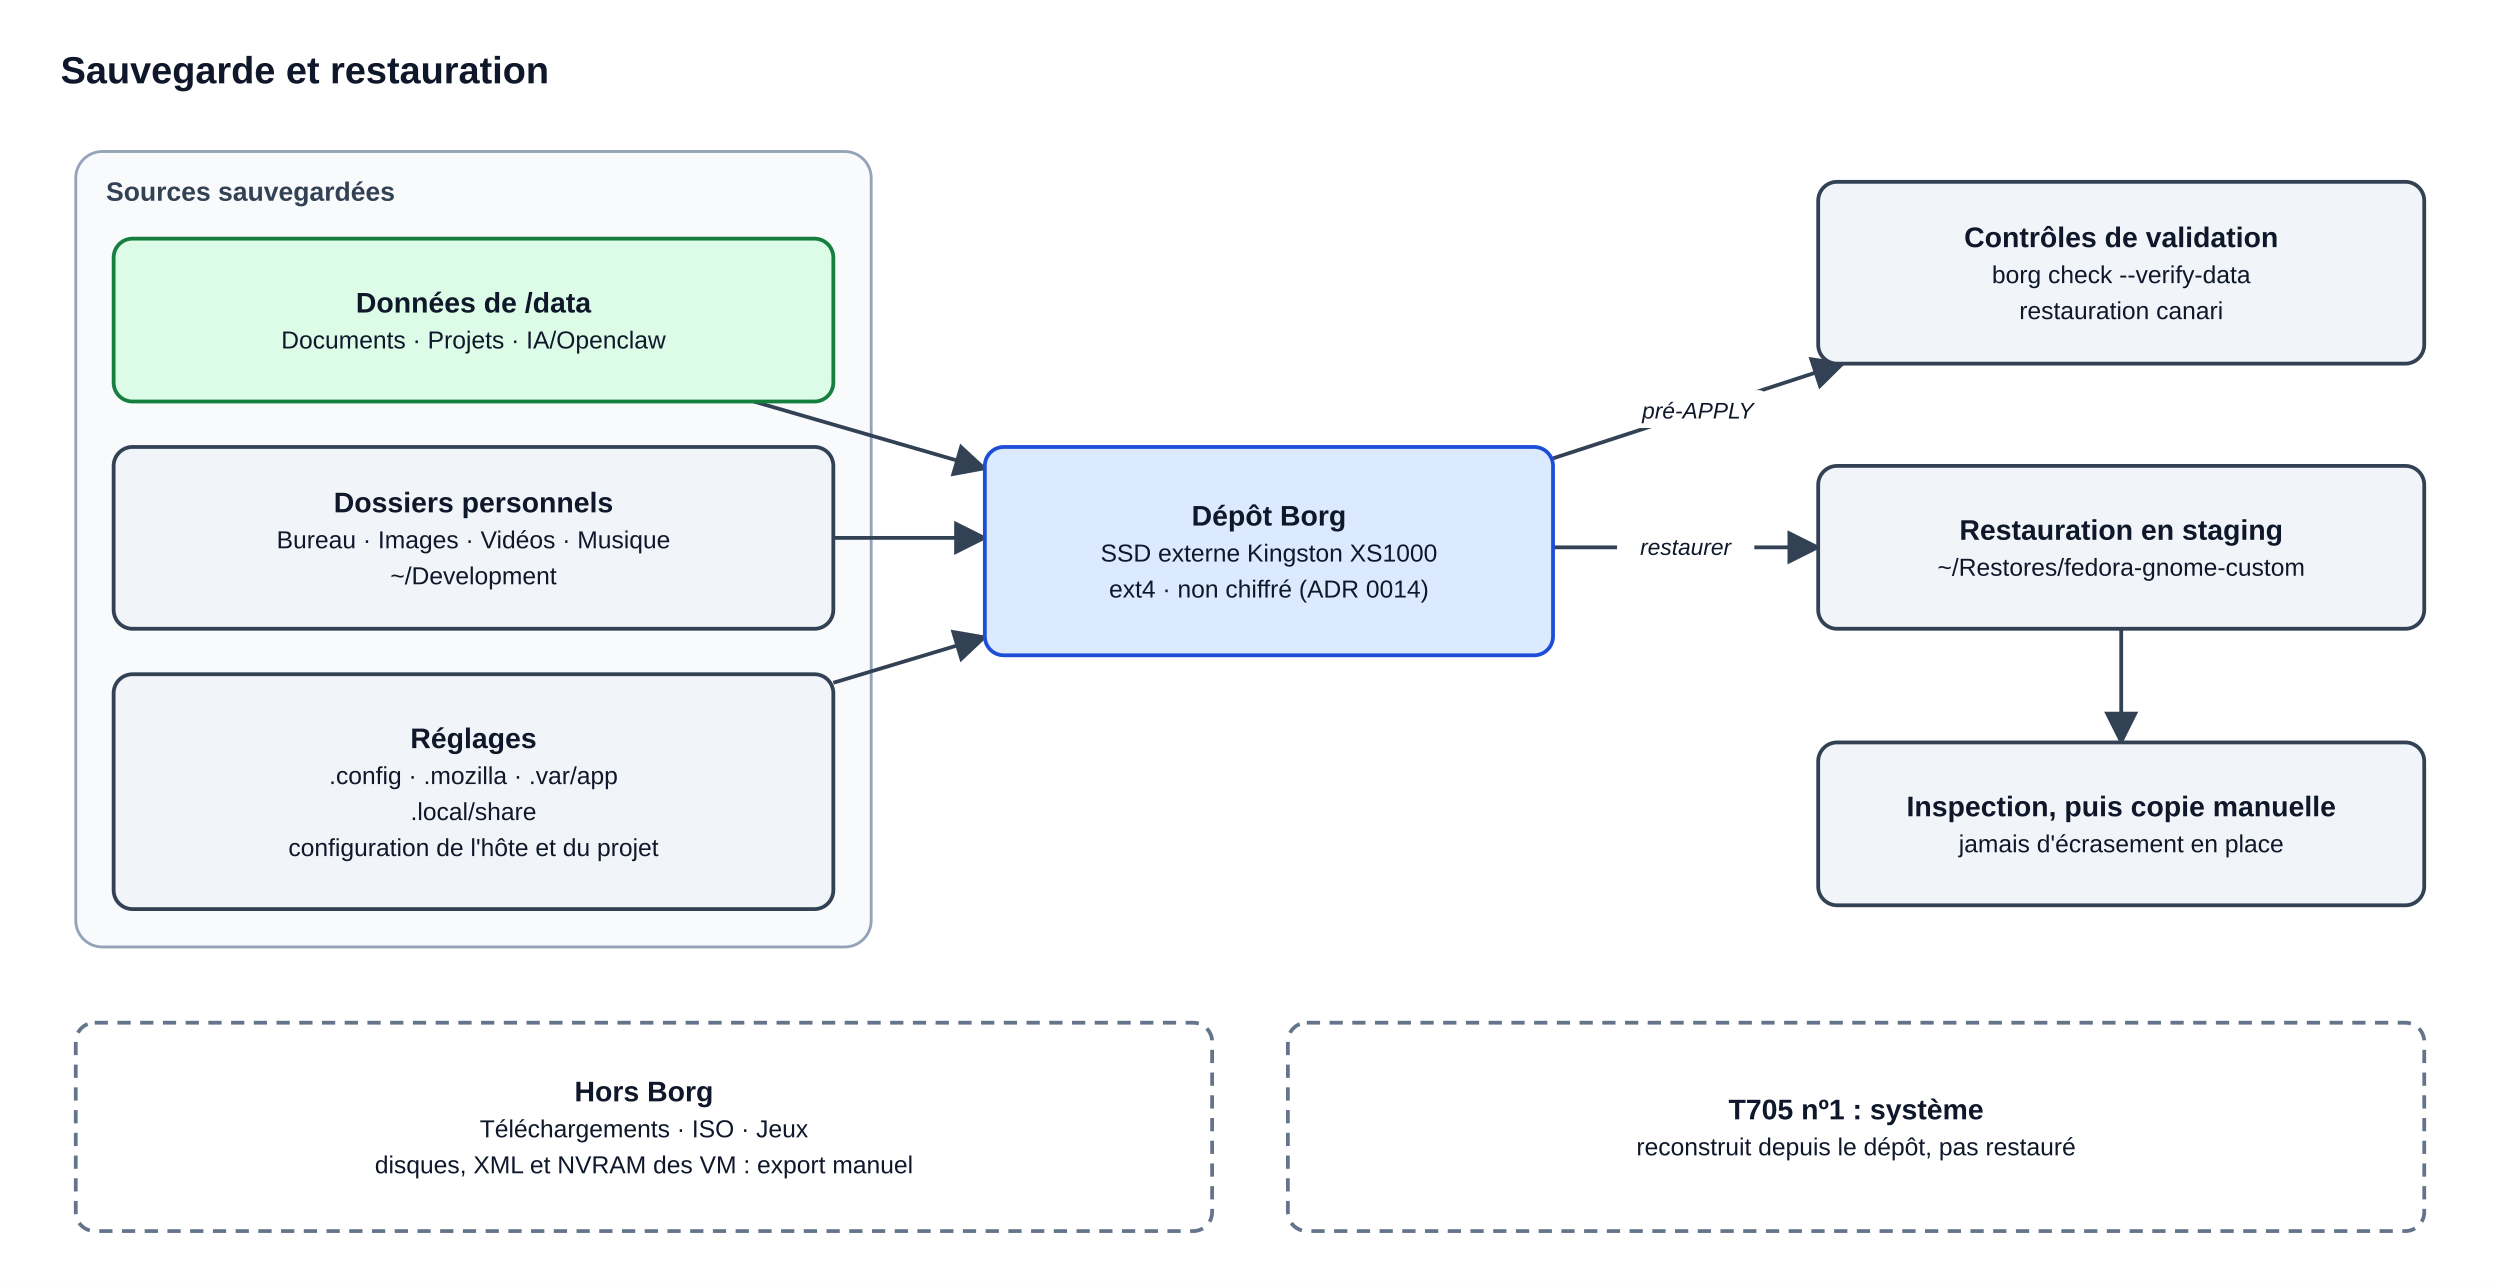
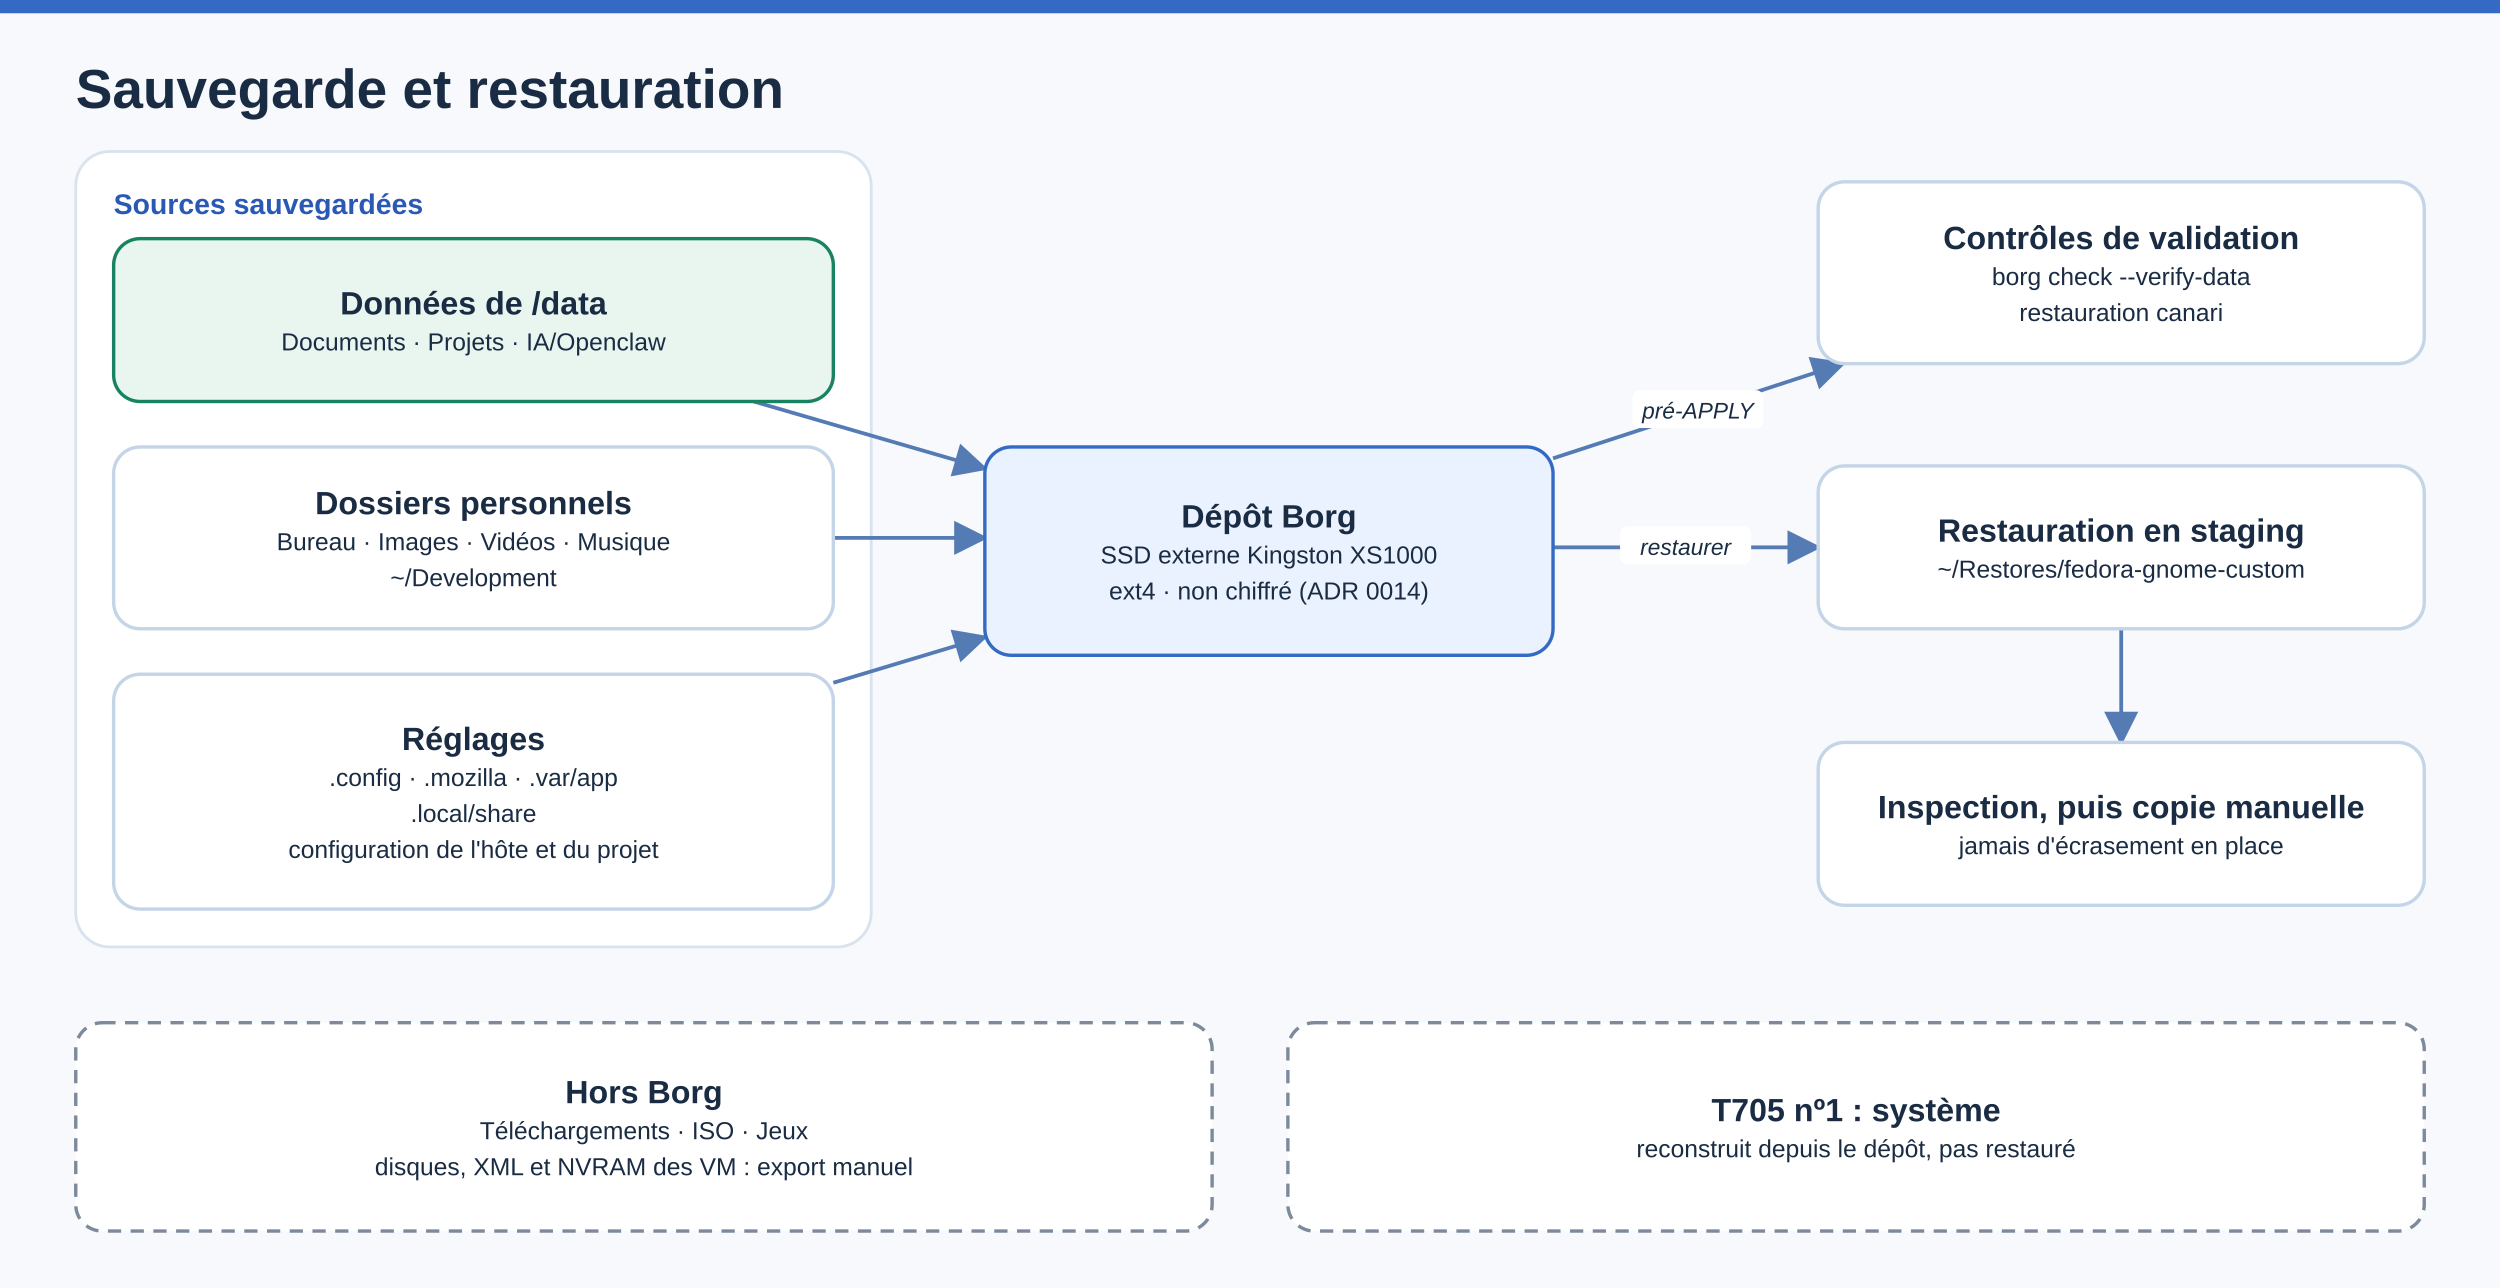
<svg xmlns="http://www.w3.org/2000/svg" viewBox="0 0 1320 680" width="1320" height="680" role="img" aria-labelledby="title desc">
  <defs>
    <marker id="arrow" viewBox="0 0 10 10" refX="9" refY="5" markerWidth="9" markerHeight="9" orient="auto-start-reverse">
-       <path d="M0,0 L10,5 L0,10 z" fill="#334155" />
+       <path d="M0,0 L10,5 L0,10 z" fill="#547BB4" />
    </marker>
  </defs>
-   <rect width="1320" height="680" fill="#FFFFFF" />
-   <text x="32" y="44" font-family="Arial, Helvetica, sans-serif" font-size="20" font-weight="bold" fill="#0F172A">Sauvegarde et restauration</text>
-   <rect x="40" y="80" width="420" height="420" rx="14" fill="#F8FAFC" stroke="#94A3B8" stroke-width="1.5" />
-   <text x="56" y="106" font-family="Arial, Helvetica, sans-serif" font-size="14" font-weight="bold" fill="#334155">Sources sauvegardées</text>
-   <line x1="398.0" y1="212.0" x2="520.0" y2="247.4" stroke="#334155" stroke-width="2" marker-end="url(#arrow)" />
-   <line x1="440.0" y1="284.0" x2="520.0" y2="284.0" stroke="#334155" stroke-width="2" marker-end="url(#arrow)" />
-   <line x1="440.0" y1="360.5" x2="520.0" y2="336.4" stroke="#334155" stroke-width="2" marker-end="url(#arrow)" />
-   <line x1="820.0" y1="242.0" x2="973.1" y2="192.0" stroke="#334155" stroke-width="2" marker-end="url(#arrow)" />
-   <line x1="820.0" y1="289.0" x2="960.0" y2="289.0" stroke="#334155" stroke-width="2" marker-end="url(#arrow)" />
-   <line x1="1120.0" y1="332.0" x2="1120.0" y2="392.0" stroke="#334155" stroke-width="2" marker-end="url(#arrow)" />
-   <rect x="60" y="126" width="380" height="86" rx="10" fill="#DCFCE7" stroke="#15803D" stroke-width="2" />
-   <text x="250.0" y="165.0" text-anchor="middle" font-family="Arial, Helvetica, sans-serif" font-size="15" font-weight="bold" fill="#0F172A">Données de /data</text>
-   <text x="250.0" y="184.0" text-anchor="middle" font-family="Arial, Helvetica, sans-serif" font-size="13" fill="#0F172A">Documents · Projets · IA/Openclaw</text>
-   <rect x="60" y="236" width="380" height="96" rx="10" fill="#F1F5F9" stroke="#334155" stroke-width="2" />
-   <text x="250.0" y="270.5" text-anchor="middle" font-family="Arial, Helvetica, sans-serif" font-size="15" font-weight="bold" fill="#0F172A">Dossiers personnels</text>
-   <text x="250.0" y="289.5" text-anchor="middle" font-family="Arial, Helvetica, sans-serif" font-size="13" fill="#0F172A">Bureau · Images · Vidéos · Musique</text>
-   <text x="250.0" y="308.5" text-anchor="middle" font-family="Arial, Helvetica, sans-serif" font-size="13" fill="#0F172A">~/Development</text>
-   <rect x="60" y="356" width="380" height="124" rx="10" fill="#F1F5F9" stroke="#334155" stroke-width="2" />
-   <text x="250.0" y="395.0" text-anchor="middle" font-family="Arial, Helvetica, sans-serif" font-size="15" font-weight="bold" fill="#0F172A">Réglages</text>
-   <text x="250.0" y="414.0" text-anchor="middle" font-family="Arial, Helvetica, sans-serif" font-size="13" fill="#0F172A">.config · .mozilla · .var/app</text>
-   <text x="250.0" y="433.0" text-anchor="middle" font-family="Arial, Helvetica, sans-serif" font-size="13" fill="#0F172A">.local/share</text>
-   <text x="250.0" y="452.0" text-anchor="middle" font-family="Arial, Helvetica, sans-serif" font-size="13" fill="#0F172A">configuration de l'hôte et du projet</text>
-   <rect x="520" y="236" width="300" height="110" rx="10" fill="#DBEAFE" stroke="#1D4ED8" stroke-width="2" />
-   <text x="670.0" y="277.5" text-anchor="middle" font-family="Arial, Helvetica, sans-serif" font-size="15" font-weight="bold" fill="#0F172A">Dépôt Borg</text>
-   <text x="670.0" y="296.5" text-anchor="middle" font-family="Arial, Helvetica, sans-serif" font-size="13" fill="#0F172A">SSD externe Kingston XS1000</text>
-   <text x="670.0" y="315.5" text-anchor="middle" font-family="Arial, Helvetica, sans-serif" font-size="13" fill="#0F172A">ext4 · non chiffré (ADR 0014)</text>
-   <rect x="960" y="96" width="320" height="96" rx="10" fill="#F1F5F9" stroke="#334155" stroke-width="2" />
-   <text x="1120.0" y="130.5" text-anchor="middle" font-family="Arial, Helvetica, sans-serif" font-size="15" font-weight="bold" fill="#0F172A">Contrôles de validation</text>
-   <text x="1120.0" y="149.5" text-anchor="middle" font-family="Arial, Helvetica, sans-serif" font-size="13" fill="#0F172A">borg check --verify-data</text>
-   <text x="1120.0" y="168.5" text-anchor="middle" font-family="Arial, Helvetica, sans-serif" font-size="13" fill="#0F172A">restauration canari</text>
-   <rect x="960" y="246" width="320" height="86" rx="10" fill="#F1F5F9" stroke="#334155" stroke-width="2" />
-   <text x="1120.0" y="285.0" text-anchor="middle" font-family="Arial, Helvetica, sans-serif" font-size="15" font-weight="bold" fill="#0F172A">Restauration en staging</text>
-   <text x="1120.0" y="304.0" text-anchor="middle" font-family="Arial, Helvetica, sans-serif" font-size="13" fill="#0F172A">~/Restores/fedora-gnome-custom</text>
-   <rect x="960" y="392" width="320" height="86" rx="10" fill="#F1F5F9" stroke="#334155" stroke-width="2" />
-   <text x="1120.0" y="431.0" text-anchor="middle" font-family="Arial, Helvetica, sans-serif" font-size="15" font-weight="bold" fill="#0F172A">Inspection, puis copie manuelle</text>
-   <text x="1120.0" y="450.0" text-anchor="middle" font-family="Arial, Helvetica, sans-serif" font-size="13" fill="#0F172A">jamais d'écrasement en place</text>
-   <rect x="40" y="540" width="600" height="110" rx="10" fill="#FFFFFF" stroke="#64748B" stroke-width="2" stroke-dasharray="7 5" />
-   <text x="340.0" y="581.5" text-anchor="middle" font-family="Arial, Helvetica, sans-serif" font-size="15" font-weight="bold" fill="#0F172A">Hors Borg</text>
-   <text x="340.0" y="600.5" text-anchor="middle" font-family="Arial, Helvetica, sans-serif" font-size="13" fill="#0F172A">Téléchargements · ISO · Jeux</text>
-   <text x="340.0" y="619.5" text-anchor="middle" font-family="Arial, Helvetica, sans-serif" font-size="13" fill="#0F172A">disques, XML et NVRAM des VM : export manuel</text>
-   <rect x="680" y="540" width="600" height="110" rx="10" fill="#FFFFFF" stroke="#64748B" stroke-width="2" stroke-dasharray="7 5" />
-   <text x="980.0" y="591.0" text-anchor="middle" font-family="Arial, Helvetica, sans-serif" font-size="15" font-weight="bold" fill="#0F172A">T705 nº1 : système</text>
-   <text x="980.0" y="610.0" text-anchor="middle" font-family="Arial, Helvetica, sans-serif" font-size="13" fill="#0F172A">reconstruit depuis le dépôt, pas restauré</text>
-   <rect x="860.3" y="206.0" width="72.5" height="20" rx="4" fill="#FFFFFF" />
-   <text x="896.5" y="221.0" text-anchor="middle" font-family="Arial, Helvetica, sans-serif" font-size="12" font-style="italic" fill="#0F172A">pré-APPLY</text>
-   <rect x="853.8" y="278.0" width="72.5" height="20" rx="4" fill="#FFFFFF" />
-   <text x="890.0" y="293.0" text-anchor="middle" font-family="Arial, Helvetica, sans-serif" font-size="12" font-style="italic" fill="#0F172A">restaurer</text>
+   <rect width="1320" height="680" fill="#F7F9FC" />
+   <rect x="0" y="0" width="1320" height="7" fill="#346AC4" />
+   <text x="40" y="57" font-family="Arial, Helvetica, sans-serif" font-size="29" font-weight="bold" fill="#1A2C43">Sauvegarde et restauration</text>
+   <rect x="40" y="80" width="420" height="420" rx="18" fill="#FFFFFF" stroke="#D9E3EF" stroke-width="1.5" />
+   <text x="60" y="113" font-family="Arial, Helvetica, sans-serif" font-size="15" font-weight="bold" fill="#2959B4">Sources sauvegardées</text>
+   <line x1="398.0" y1="212.0" x2="520.0" y2="247.4" stroke="#547BB4" stroke-width="2" marker-end="url(#arrow)" />
+   <line x1="440.0" y1="284.0" x2="520.0" y2="284.0" stroke="#547BB4" stroke-width="2" marker-end="url(#arrow)" />
+   <line x1="440.0" y1="360.5" x2="520.0" y2="336.4" stroke="#547BB4" stroke-width="2" marker-end="url(#arrow)" />
+   <line x1="820.0" y1="242.0" x2="973.1" y2="192.0" stroke="#547BB4" stroke-width="2" marker-end="url(#arrow)" />
+   <line x1="820.0" y1="289.0" x2="960.0" y2="289.0" stroke="#547BB4" stroke-width="2" marker-end="url(#arrow)" />
+   <line x1="1120.0" y1="332.0" x2="1120.0" y2="392.0" stroke="#547BB4" stroke-width="2" marker-end="url(#arrow)" />
+   <rect x="60" y="126" width="380" height="86" rx="14" fill="#E8F6EF" stroke="#198263" stroke-width="1.8" />
+   <text x="250.0" y="166.0" text-anchor="middle" font-family="Arial, Helvetica, sans-serif" font-size="17" font-weight="bold" fill="#1A2C43">Données de /data</text>
+   <text x="250.0" y="185.0" text-anchor="middle" font-family="Arial, Helvetica, sans-serif" font-size="13" fill="#1A2C43">Documents · Projets · IA/Openclaw</text>
+   <rect x="60" y="236" width="380" height="96" rx="14" fill="#FFFFFF" stroke="#C4D5E8" stroke-width="1.8" />
+   <text x="250.0" y="271.5" text-anchor="middle" font-family="Arial, Helvetica, sans-serif" font-size="17" font-weight="bold" fill="#1A2C43">Dossiers personnels</text>
+   <text x="250.0" y="290.5" text-anchor="middle" font-family="Arial, Helvetica, sans-serif" font-size="13" fill="#1A2C43">Bureau · Images · Vidéos · Musique</text>
+   <text x="250.0" y="309.5" text-anchor="middle" font-family="Arial, Helvetica, sans-serif" font-size="13" fill="#1A2C43">~/Development</text>
+   <rect x="60" y="356" width="380" height="124" rx="14" fill="#FFFFFF" stroke="#C4D5E8" stroke-width="1.8" />
+   <text x="250.0" y="396.0" text-anchor="middle" font-family="Arial, Helvetica, sans-serif" font-size="17" font-weight="bold" fill="#1A2C43">Réglages</text>
+   <text x="250.0" y="415.0" text-anchor="middle" font-family="Arial, Helvetica, sans-serif" font-size="13" fill="#1A2C43">.config · .mozilla · .var/app</text>
+   <text x="250.0" y="434.0" text-anchor="middle" font-family="Arial, Helvetica, sans-serif" font-size="13" fill="#1A2C43">.local/share</text>
+   <text x="250.0" y="453.0" text-anchor="middle" font-family="Arial, Helvetica, sans-serif" font-size="13" fill="#1A2C43">configuration de l'hôte et du projet</text>
+   <rect x="520" y="236" width="300" height="110" rx="14" fill="#EAF2FF" stroke="#346AC4" stroke-width="1.8" />
+   <text x="670.0" y="278.5" text-anchor="middle" font-family="Arial, Helvetica, sans-serif" font-size="17" font-weight="bold" fill="#1A2C43">Dépôt Borg</text>
+   <text x="670.0" y="297.5" text-anchor="middle" font-family="Arial, Helvetica, sans-serif" font-size="13" fill="#1A2C43">SSD externe Kingston XS1000</text>
+   <text x="670.0" y="316.5" text-anchor="middle" font-family="Arial, Helvetica, sans-serif" font-size="13" fill="#1A2C43">ext4 · non chiffré (ADR 0014)</text>
+   <rect x="960" y="96" width="320" height="96" rx="14" fill="#FFFFFF" stroke="#C4D5E8" stroke-width="1.8" />
+   <text x="1120.0" y="131.5" text-anchor="middle" font-family="Arial, Helvetica, sans-serif" font-size="17" font-weight="bold" fill="#1A2C43">Contrôles de validation</text>
+   <text x="1120.0" y="150.5" text-anchor="middle" font-family="Arial, Helvetica, sans-serif" font-size="13" fill="#1A2C43">borg check --verify-data</text>
+   <text x="1120.0" y="169.5" text-anchor="middle" font-family="Arial, Helvetica, sans-serif" font-size="13" fill="#1A2C43">restauration canari</text>
+   <rect x="960" y="246" width="320" height="86" rx="14" fill="#FFFFFF" stroke="#C4D5E8" stroke-width="1.8" />
+   <text x="1120.0" y="286.0" text-anchor="middle" font-family="Arial, Helvetica, sans-serif" font-size="17" font-weight="bold" fill="#1A2C43">Restauration en staging</text>
+   <text x="1120.0" y="305.0" text-anchor="middle" font-family="Arial, Helvetica, sans-serif" font-size="13" fill="#1A2C43">~/Restores/fedora-gnome-custom</text>
+   <rect x="960" y="392" width="320" height="86" rx="14" fill="#FFFFFF" stroke="#C4D5E8" stroke-width="1.8" />
+   <text x="1120.0" y="432.0" text-anchor="middle" font-family="Arial, Helvetica, sans-serif" font-size="17" font-weight="bold" fill="#1A2C43">Inspection, puis copie manuelle</text>
+   <text x="1120.0" y="451.0" text-anchor="middle" font-family="Arial, Helvetica, sans-serif" font-size="13" fill="#1A2C43">jamais d'écrasement en place</text>
+   <rect x="40" y="540" width="600" height="110" rx="14" fill="#FFFFFF" stroke="#7C8A9C" stroke-width="1.8" stroke-dasharray="7 5" />
+   <text x="340.0" y="582.5" text-anchor="middle" font-family="Arial, Helvetica, sans-serif" font-size="17" font-weight="bold" fill="#1A2C43">Hors Borg</text>
+   <text x="340.0" y="601.5" text-anchor="middle" font-family="Arial, Helvetica, sans-serif" font-size="13" fill="#1A2C43">Téléchargements · ISO · Jeux</text>
+   <text x="340.0" y="620.5" text-anchor="middle" font-family="Arial, Helvetica, sans-serif" font-size="13" fill="#1A2C43">disques, XML et NVRAM des VM : export manuel</text>
+   <rect x="680" y="540" width="600" height="110" rx="14" fill="#FFFFFF" stroke="#7C8A9C" stroke-width="1.8" stroke-dasharray="7 5" />
+   <text x="980.0" y="592.0" text-anchor="middle" font-family="Arial, Helvetica, sans-serif" font-size="17" font-weight="bold" fill="#1A2C43">T705 nº1 : système</text>
+   <text x="980.0" y="611.0" text-anchor="middle" font-family="Arial, Helvetica, sans-serif" font-size="13" fill="#1A2C43">reconstruit depuis le dépôt, pas restauré</text>
+   <rect x="861.9" y="206.0" width="69.2" height="20" rx="4" fill="#FFFFFF" />
+   <text x="896.5" y="221.0" text-anchor="middle" font-family="Arial, Helvetica, sans-serif" font-size="12" font-style="italic" fill="#1A2C43">pré-APPLY</text>
+   <rect x="855.4" y="278.0" width="69.2" height="20" rx="4" fill="#FFFFFF" />
+   <text x="890.0" y="293.0" text-anchor="middle" font-family="Arial, Helvetica, sans-serif" font-size="12" font-style="italic" fill="#1A2C43">restaurer</text>
</svg>
